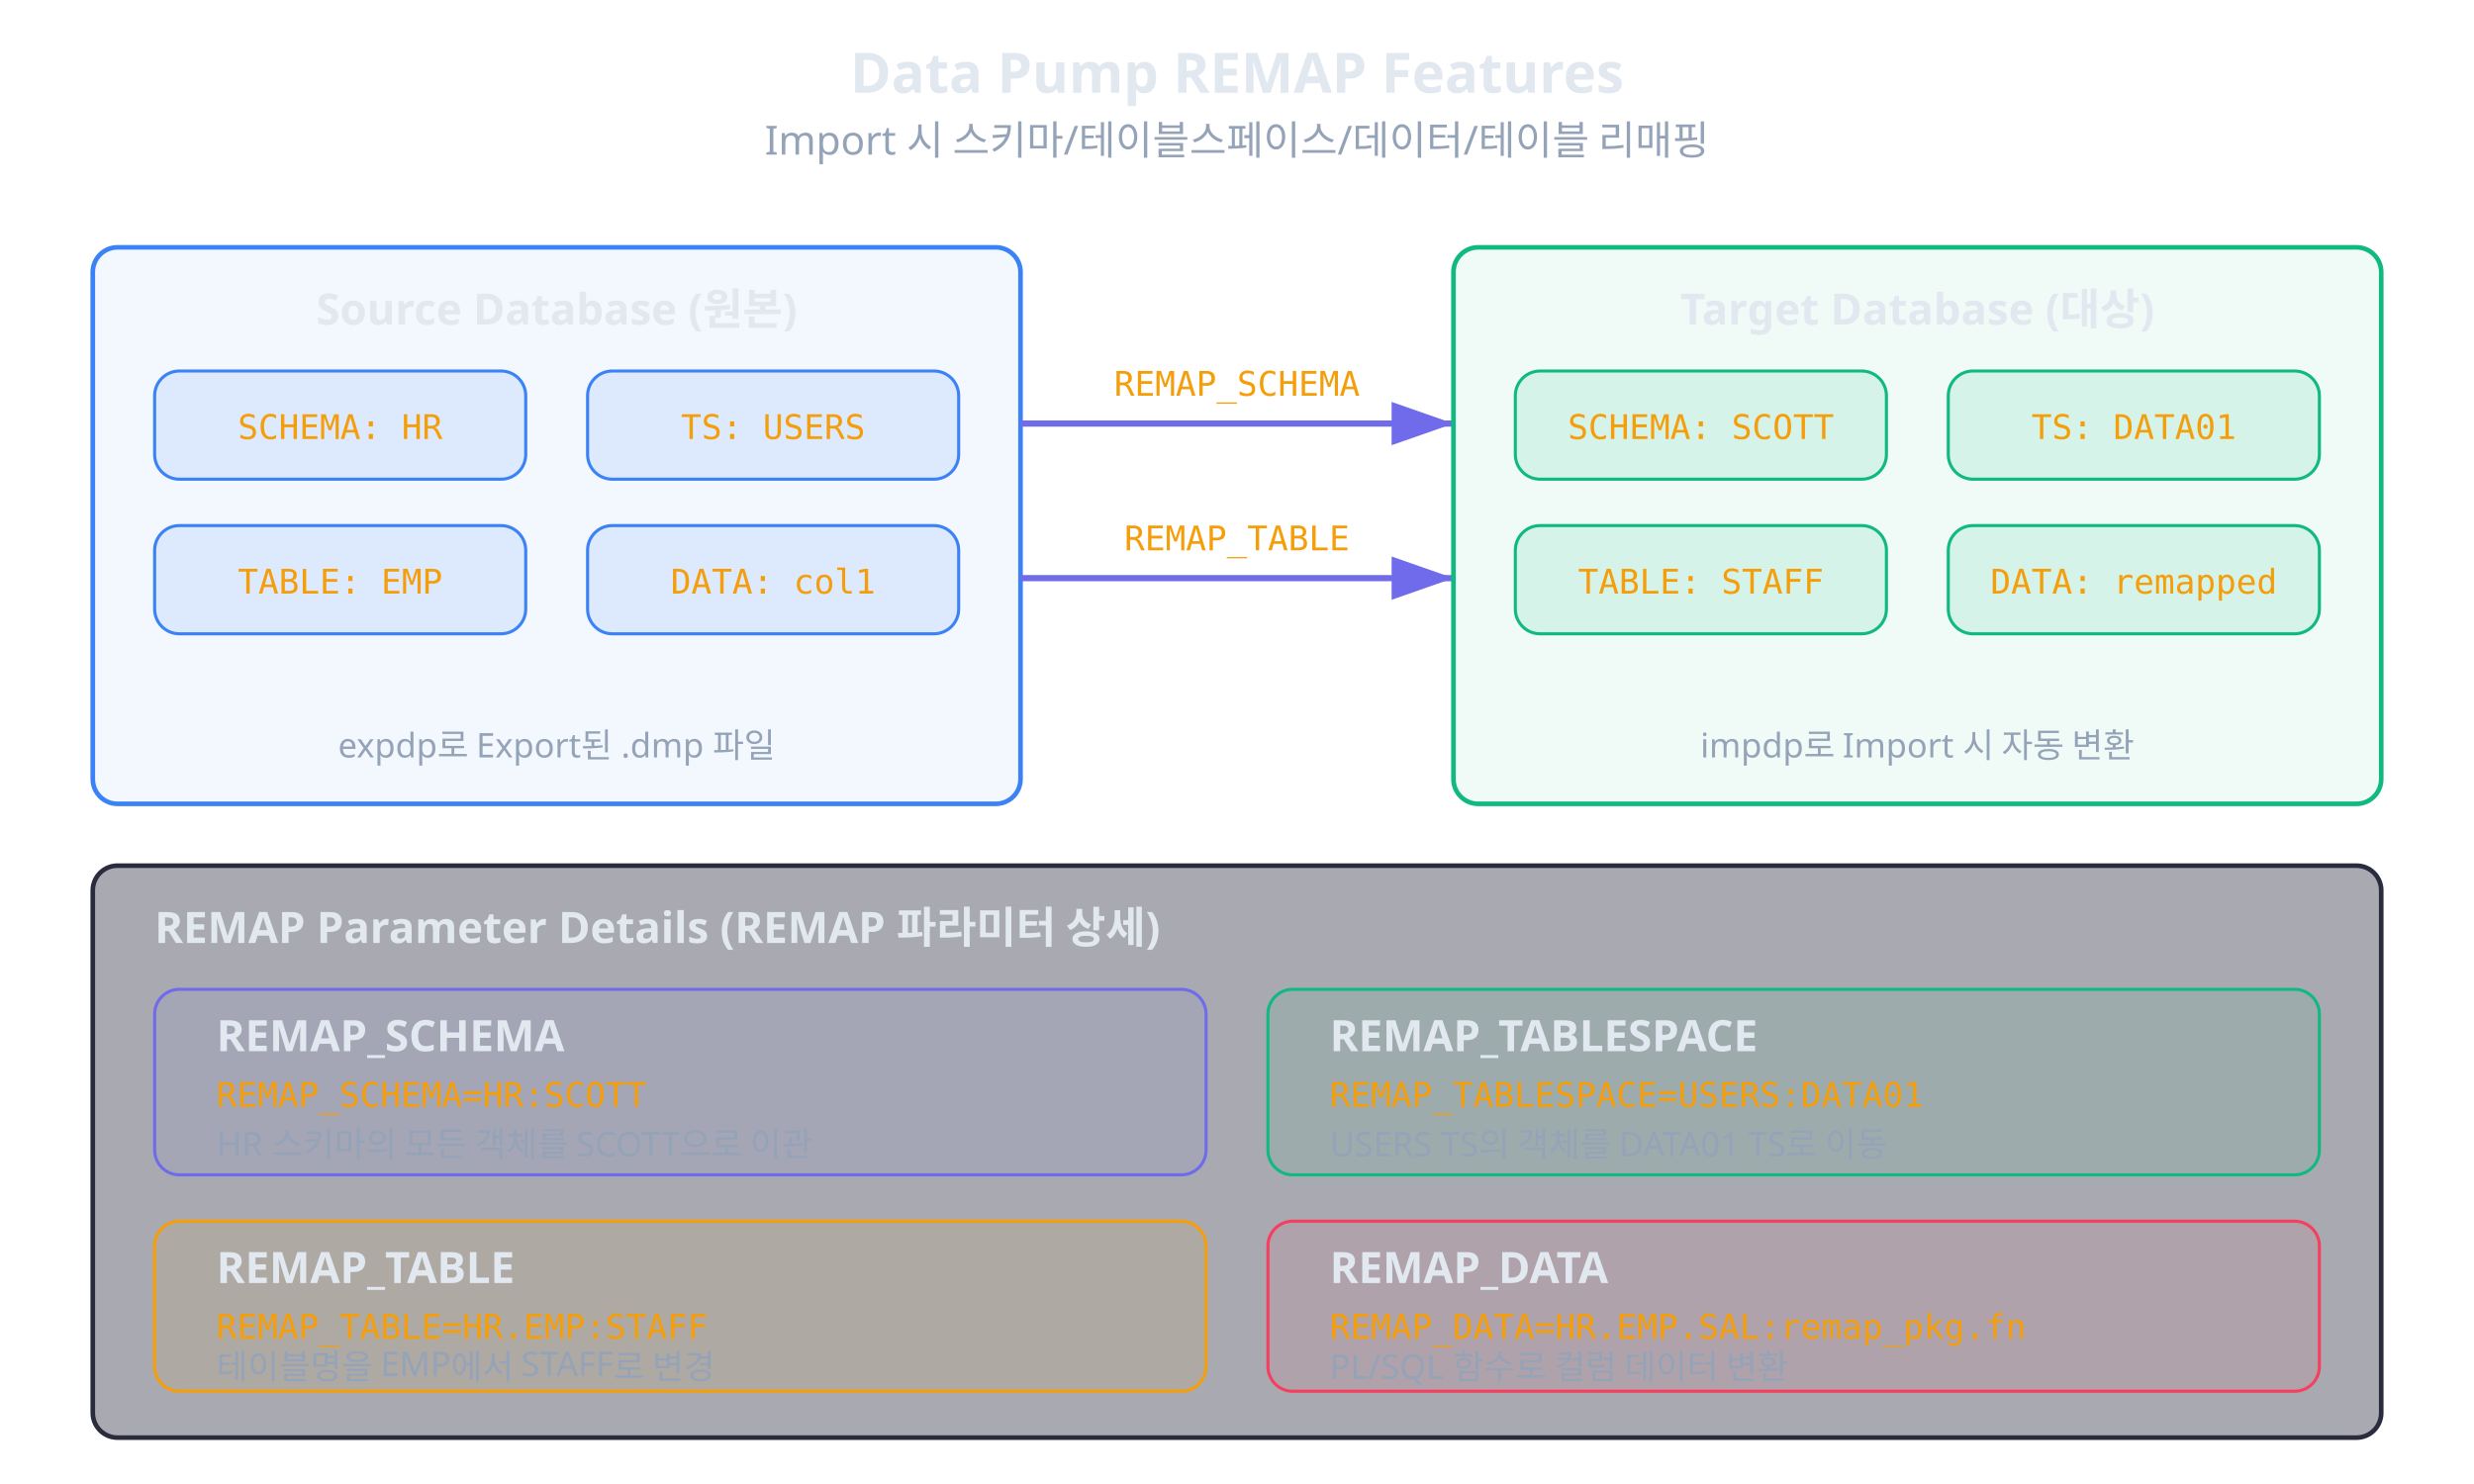
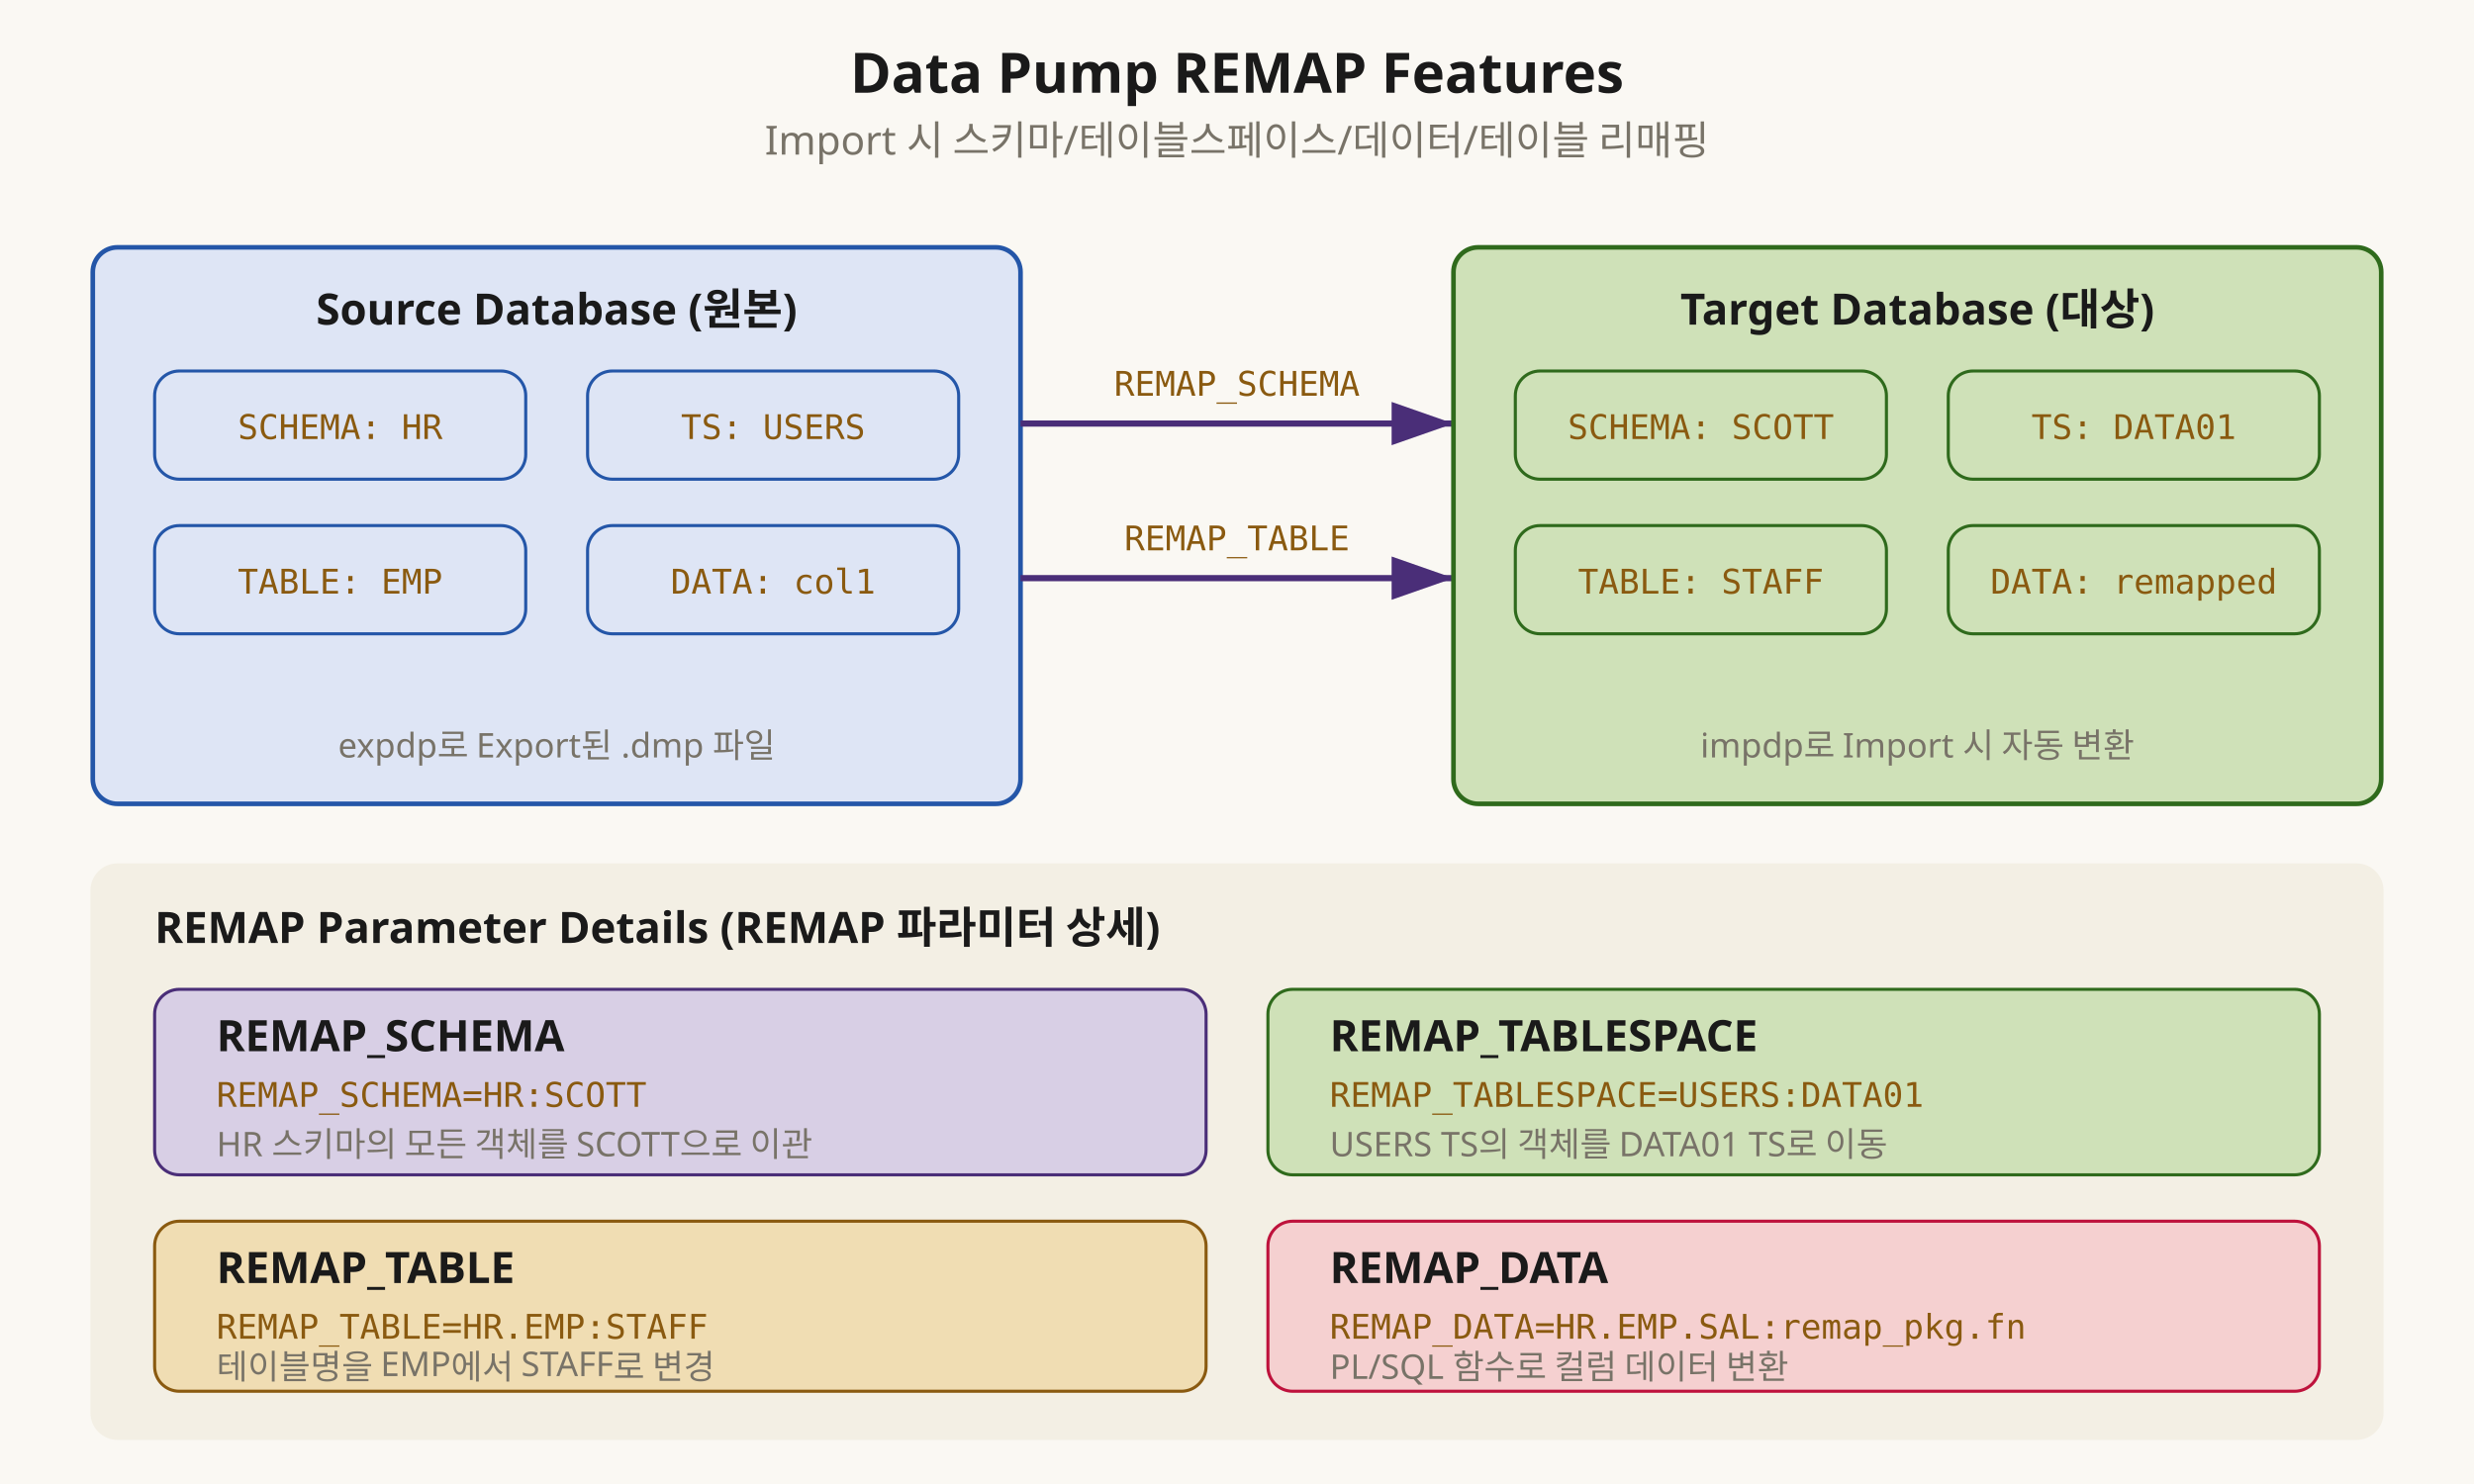
<svg xmlns="http://www.w3.org/2000/svg" viewBox="0 0 800 480">
+   <rect x="0" y="0" width="100%" height="100%" fill="#faf8f3" />
  <style>
-     text { font-family: 'Pretendard', 'Segoe UI', sans-serif; fill: #E2E8F0; }
+     text { font-family: 'Pretendard', 'Segoe UI', sans-serif; fill: #1a1a1a; }
    .title { font-size: 18px; font-weight: 700; }
-     .subtitle { font-size: 13px; fill: #94A3B8; }
+     .subtitle { font-size: 13px; fill: #787368; }
    .label { font-size: 14px; font-weight: 600; }
-     .sublabel { font-size: 12px; fill: #CBD5E1; }
-     .code { font-family: 'Consolas', monospace; font-size: 11px; fill: #F59E0B; }
-     .small { font-size: 11px; fill: #94A3B8; }
+     .sublabel { font-size: 12px; fill: #4a4a46; }
+     .code { font-family: 'Consolas', monospace; font-size: 11px; fill: #8a5a10; }
+     .small { font-size: 11px; fill: #787368; }
    .box { rx: 8; ry: 8; }
-     .arrow-line { stroke: #6F6BEA; stroke-width: 2; fill: none; }
+     .arrow-line { stroke: #4a2e78; stroke-width: 2; fill: none; }
  </style>
  <defs>
    <marker id="ah" markerWidth="10" markerHeight="7" refX="10" refY="3.5" orient="auto">
-       <polygon points="0 0, 10 3.5, 0 7" fill="#6F6BEA" />
+       <polygon points="0 0, 10 3.5, 0 7" fill="#4a2e78" />
    </marker>
    <marker id="ah-green" markerWidth="10" markerHeight="7" refX="10" refY="3.5" orient="auto">
-       <polygon points="0 0, 10 3.5, 0 7" fill="#10B981" />
+       <polygon points="0 0, 10 3.5, 0 7" fill="#2f6a1c" />
    </marker>
  </defs>
  <text x="400" y="30" text-anchor="middle" class="title">Data Pump REMAP Features</text>
  <text x="400" y="50" text-anchor="middle" class="subtitle">Import 시 스키마/테이블스페이스/데이터/테이블 리매핑</text>
-   <rect x="30" y="80" width="300" height="180" class="box" fill="rgba(59,130,246,0.06)" stroke="#3B82F6" stroke-width="1.5" />
-   <text x="180" y="105" text-anchor="middle" class="label" fill="#3B82F6">Source Database (원본)</text>
-   <rect x="50" y="120" width="120" height="35" class="box" fill="rgba(59,130,246,0.12)" stroke="#3B82F6" stroke-width="1" />
+   <rect x="30" y="80" width="300" height="180" class="box" fill="#dee5f5" stroke="#2456a8" stroke-width="1.5" />
+   <text x="180" y="105" text-anchor="middle" class="label" fill="#2456a8">Source Database (원본)</text>
+   <rect x="50" y="120" width="120" height="35" class="box" fill="#dee5f5" stroke="#2456a8" stroke-width="1" />
  <text x="110" y="142" text-anchor="middle" class="code">SCHEMA: HR</text>
-   <rect x="190" y="120" width="120" height="35" class="box" fill="rgba(59,130,246,0.12)" stroke="#3B82F6" stroke-width="1" />
+   <rect x="190" y="120" width="120" height="35" class="box" fill="#dee5f5" stroke="#2456a8" stroke-width="1" />
  <text x="250" y="142" text-anchor="middle" class="code">TS: USERS</text>
-   <rect x="50" y="170" width="120" height="35" class="box" fill="rgba(59,130,246,0.12)" stroke="#3B82F6" stroke-width="1" />
+   <rect x="50" y="170" width="120" height="35" class="box" fill="#dee5f5" stroke="#2456a8" stroke-width="1" />
  <text x="110" y="192" text-anchor="middle" class="code">TABLE: EMP</text>
-   <rect x="190" y="170" width="120" height="35" class="box" fill="rgba(59,130,246,0.12)" stroke="#3B82F6" stroke-width="1" />
+   <rect x="190" y="170" width="120" height="35" class="box" fill="#dee5f5" stroke="#2456a8" stroke-width="1" />
  <text x="250" y="192" text-anchor="middle" class="code">DATA: col1</text>
  <text x="180" y="245" text-anchor="middle" class="small">expdp로 Export된 .dmp 파일</text>
  <line x1="330" y1="137" x2="470" y2="137" class="arrow-line" marker-end="url(#ah)" />
  <text x="400" y="128" text-anchor="middle" class="code">REMAP_SCHEMA</text>
  <line x1="330" y1="187" x2="470" y2="187" class="arrow-line" marker-end="url(#ah)" />
  <text x="400" y="178" text-anchor="middle" class="code">REMAP_TABLE</text>
-   <rect x="470" y="80" width="300" height="180" class="box" fill="rgba(16,185,129,0.06)" stroke="#10B981" stroke-width="1.5" />
-   <text x="620" y="105" text-anchor="middle" class="label" fill="#10B981">Target Database (대상)</text>
-   <rect x="490" y="120" width="120" height="35" class="box" fill="rgba(16,185,129,0.12)" stroke="#10B981" stroke-width="1" />
+   <rect x="470" y="80" width="300" height="180" class="box" fill="#cfe1b8" stroke="#2f6a1c" stroke-width="1.5" />
+   <text x="620" y="105" text-anchor="middle" class="label" fill="#2f6a1c">Target Database (대상)</text>
+   <rect x="490" y="120" width="120" height="35" class="box" fill="#cfe1b8" stroke="#2f6a1c" stroke-width="1" />
  <text x="550" y="142" text-anchor="middle" class="code">SCHEMA: SCOTT</text>
-   <rect x="630" y="120" width="120" height="35" class="box" fill="rgba(16,185,129,0.12)" stroke="#10B981" stroke-width="1" />
+   <rect x="630" y="120" width="120" height="35" class="box" fill="#cfe1b8" stroke="#2f6a1c" stroke-width="1" />
  <text x="690" y="142" text-anchor="middle" class="code">TS: DATA01</text>
-   <rect x="490" y="170" width="120" height="35" class="box" fill="rgba(16,185,129,0.12)" stroke="#10B981" stroke-width="1" />
+   <rect x="490" y="170" width="120" height="35" class="box" fill="#cfe1b8" stroke="#2f6a1c" stroke-width="1" />
  <text x="550" y="192" text-anchor="middle" class="code">TABLE: STAFF</text>
-   <rect x="630" y="170" width="120" height="35" class="box" fill="rgba(16,185,129,0.12)" stroke="#10B981" stroke-width="1" />
+   <rect x="630" y="170" width="120" height="35" class="box" fill="#cfe1b8" stroke="#2f6a1c" stroke-width="1" />
  <text x="690" y="192" text-anchor="middle" class="code">DATA: remapped</text>
  <text x="620" y="245" text-anchor="middle" class="small">impdp로 Import 시 자동 변환</text>
-   <rect x="30" y="280" width="740" height="185" class="box" fill="rgba(42,43,61,0.4)" stroke="#2A2B3D" stroke-width="1.5" />
-   <text x="50" y="305" class="label" fill="#F59E0B">REMAP Parameter Details (REMAP 파라미터 상세)</text>
-   <rect x="50" y="320" width="340" height="60" class="box" fill="rgba(111,107,234,0.08)" stroke="#6F6BEA" stroke-width="1" />
-   <text x="70" y="340" class="label" fill="#6F6BEA">REMAP_SCHEMA</text>
+   <rect x="30" y="280" width="740" height="185" class="box" fill="#f3efe4" stroke="#f3efe4" stroke-width="1.5" />
+   <text x="50" y="305" class="label" fill="#8a5a10">REMAP Parameter Details (REMAP 파라미터 상세)</text>
+   <rect x="50" y="320" width="340" height="60" class="box" fill="#d8cfe5" stroke="#4a2e78" stroke-width="1" />
+   <text x="70" y="340" class="label" fill="#4a2e78">REMAP_SCHEMA</text>
  <text x="70" y="358" class="code">REMAP_SCHEMA=HR:SCOTT</text>
  <text x="70" y="374" class="small">HR 스키마의 모든 객체를 SCOTT으로 이관</text>
-   <rect x="410" y="320" width="340" height="60" class="box" fill="rgba(16,185,129,0.08)" stroke="#10B981" stroke-width="1" />
-   <text x="430" y="340" class="label" fill="#10B981">REMAP_TABLESPACE</text>
+   <rect x="410" y="320" width="340" height="60" class="box" fill="#cfe1b8" stroke="#2f6a1c" stroke-width="1" />
+   <text x="430" y="340" class="label" fill="#2f6a1c">REMAP_TABLESPACE</text>
  <text x="430" y="358" class="code">REMAP_TABLESPACE=USERS:DATA01</text>
  <text x="430" y="374" class="small">USERS TS의 객체를 DATA01 TS로 이동</text>
-   <rect x="50" y="395" width="340" height="55" class="box" fill="rgba(245,158,11,0.08)" stroke="#F59E0B" stroke-width="1" />
-   <text x="70" y="415" class="label" fill="#F59E0B">REMAP_TABLE</text>
+   <rect x="50" y="395" width="340" height="55" class="box" fill="#f0ddb3" stroke="#8a5a10" stroke-width="1" />
+   <text x="70" y="415" class="label" fill="#8a5a10">REMAP_TABLE</text>
  <text x="70" y="433" class="code">REMAP_TABLE=HR.EMP:STAFF</text>
  <text x="70" y="446" class="small">테이블명을 EMP에서 STAFF로 변경</text>
-   <rect x="410" y="395" width="340" height="55" class="box" fill="rgba(244,63,94,0.08)" stroke="#F43F5E" stroke-width="1" />
-   <text x="430" y="415" class="label" fill="#F43F5E">REMAP_DATA</text>
+   <rect x="410" y="395" width="340" height="55" class="box" fill="#f5d0d0" stroke="#be123c" stroke-width="1" />
+   <text x="430" y="415" class="label" fill="#be123c">REMAP_DATA</text>
  <text x="430" y="433" class="code">REMAP_DATA=HR.EMP.SAL:remap_pkg.fn</text>
  <text x="430" y="446" class="small">PL/SQL 함수로 컬럼 데이터 변환</text>
</svg>
